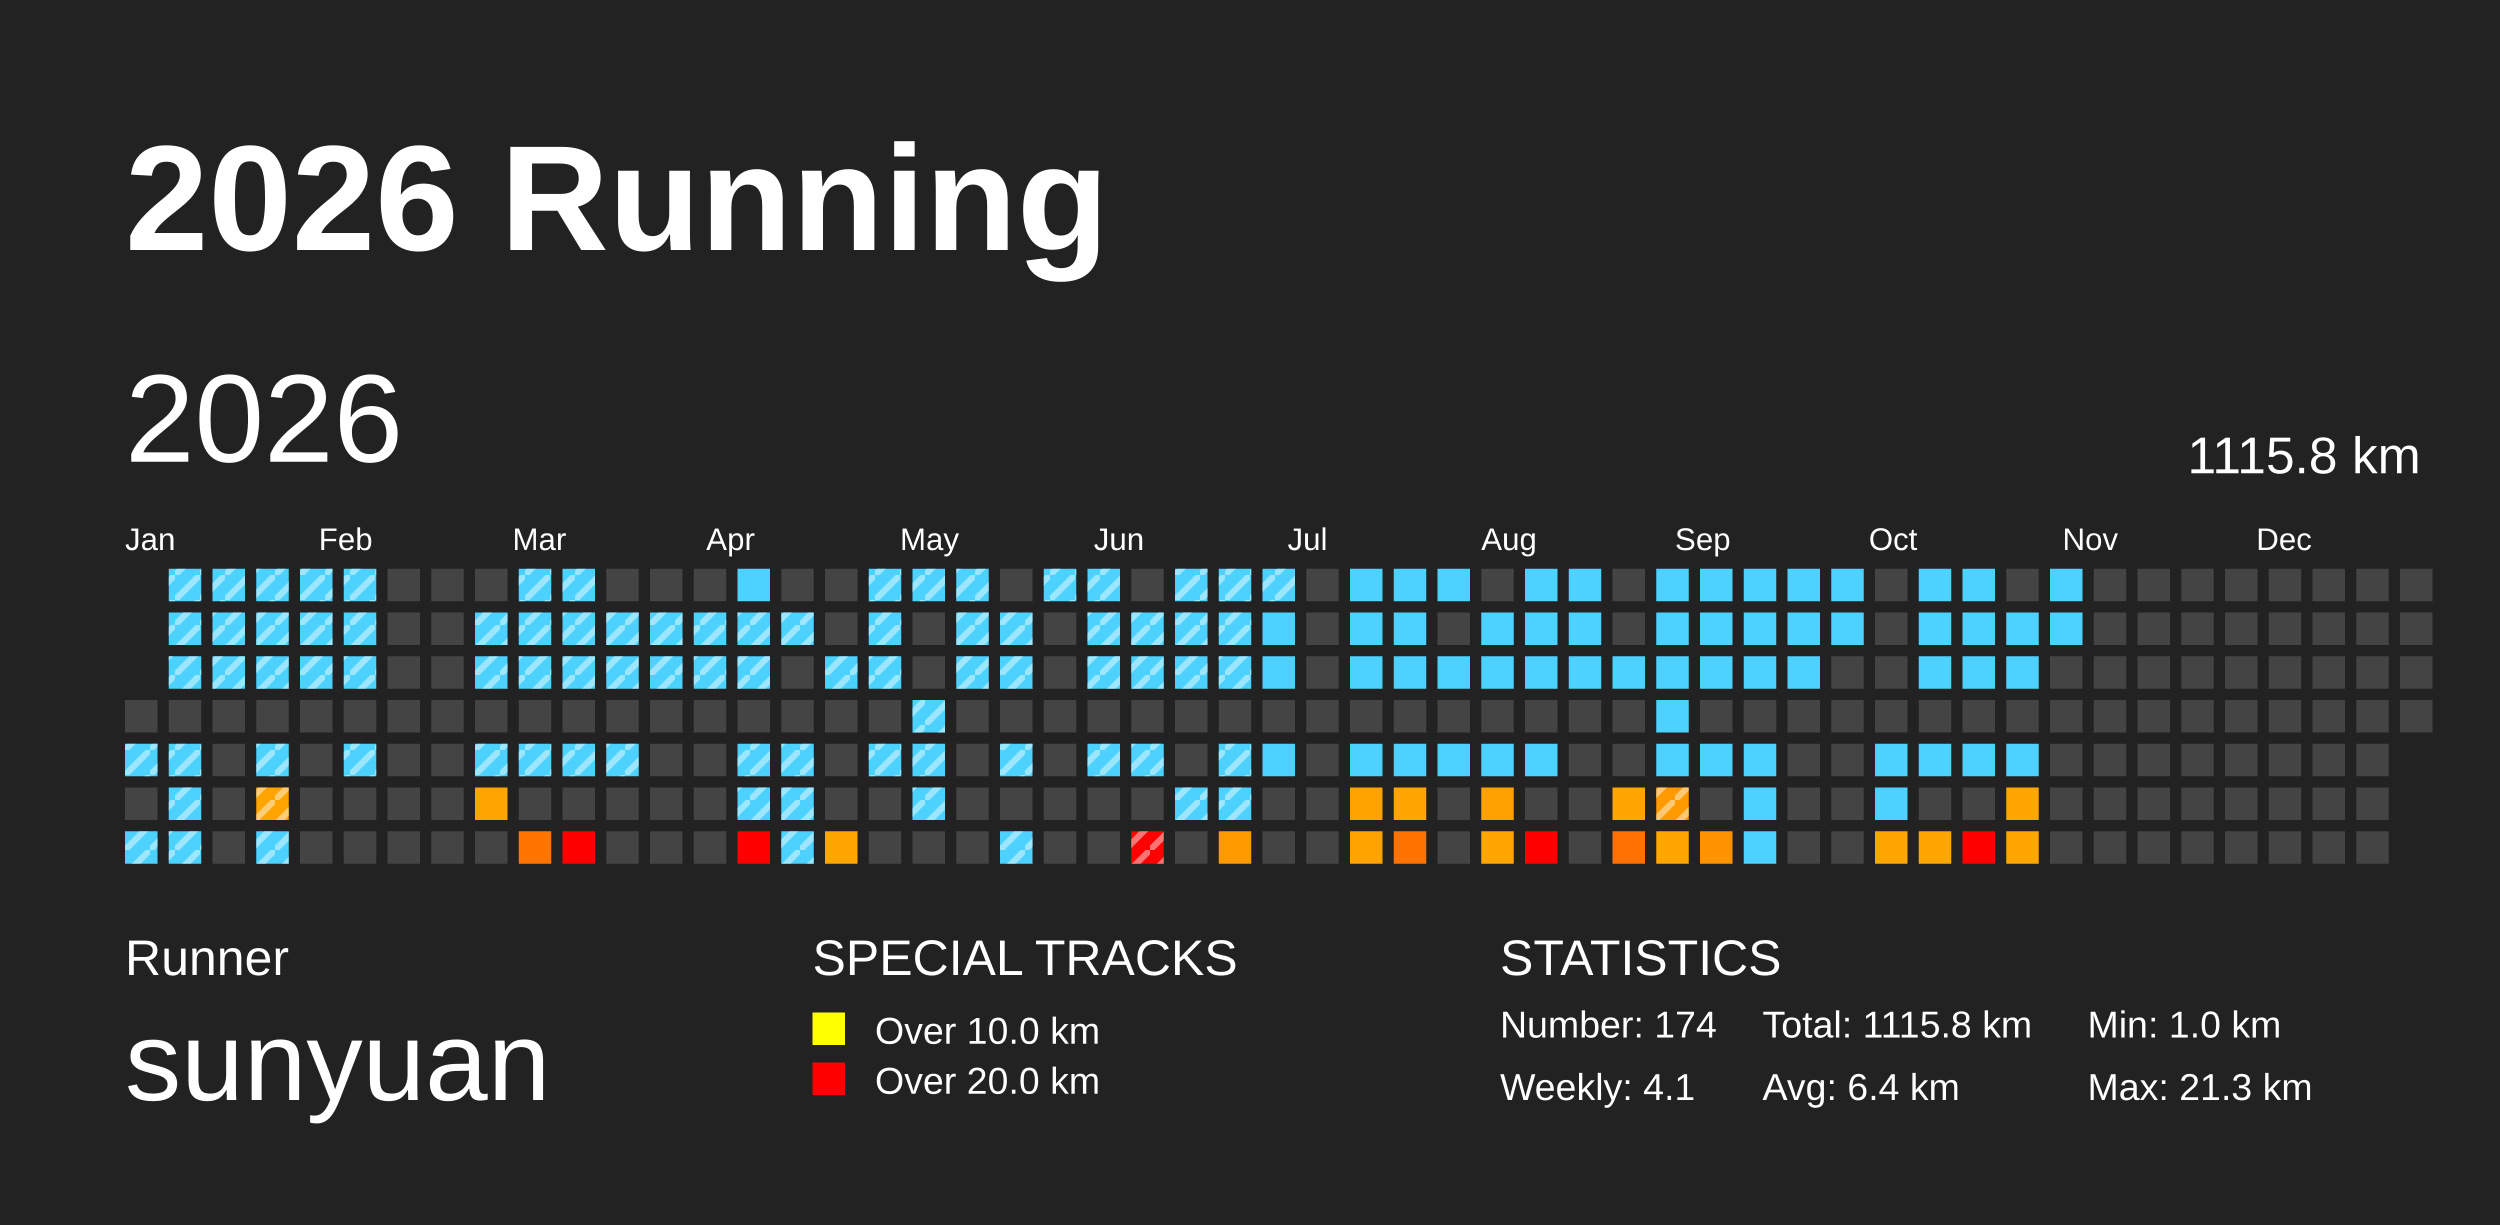
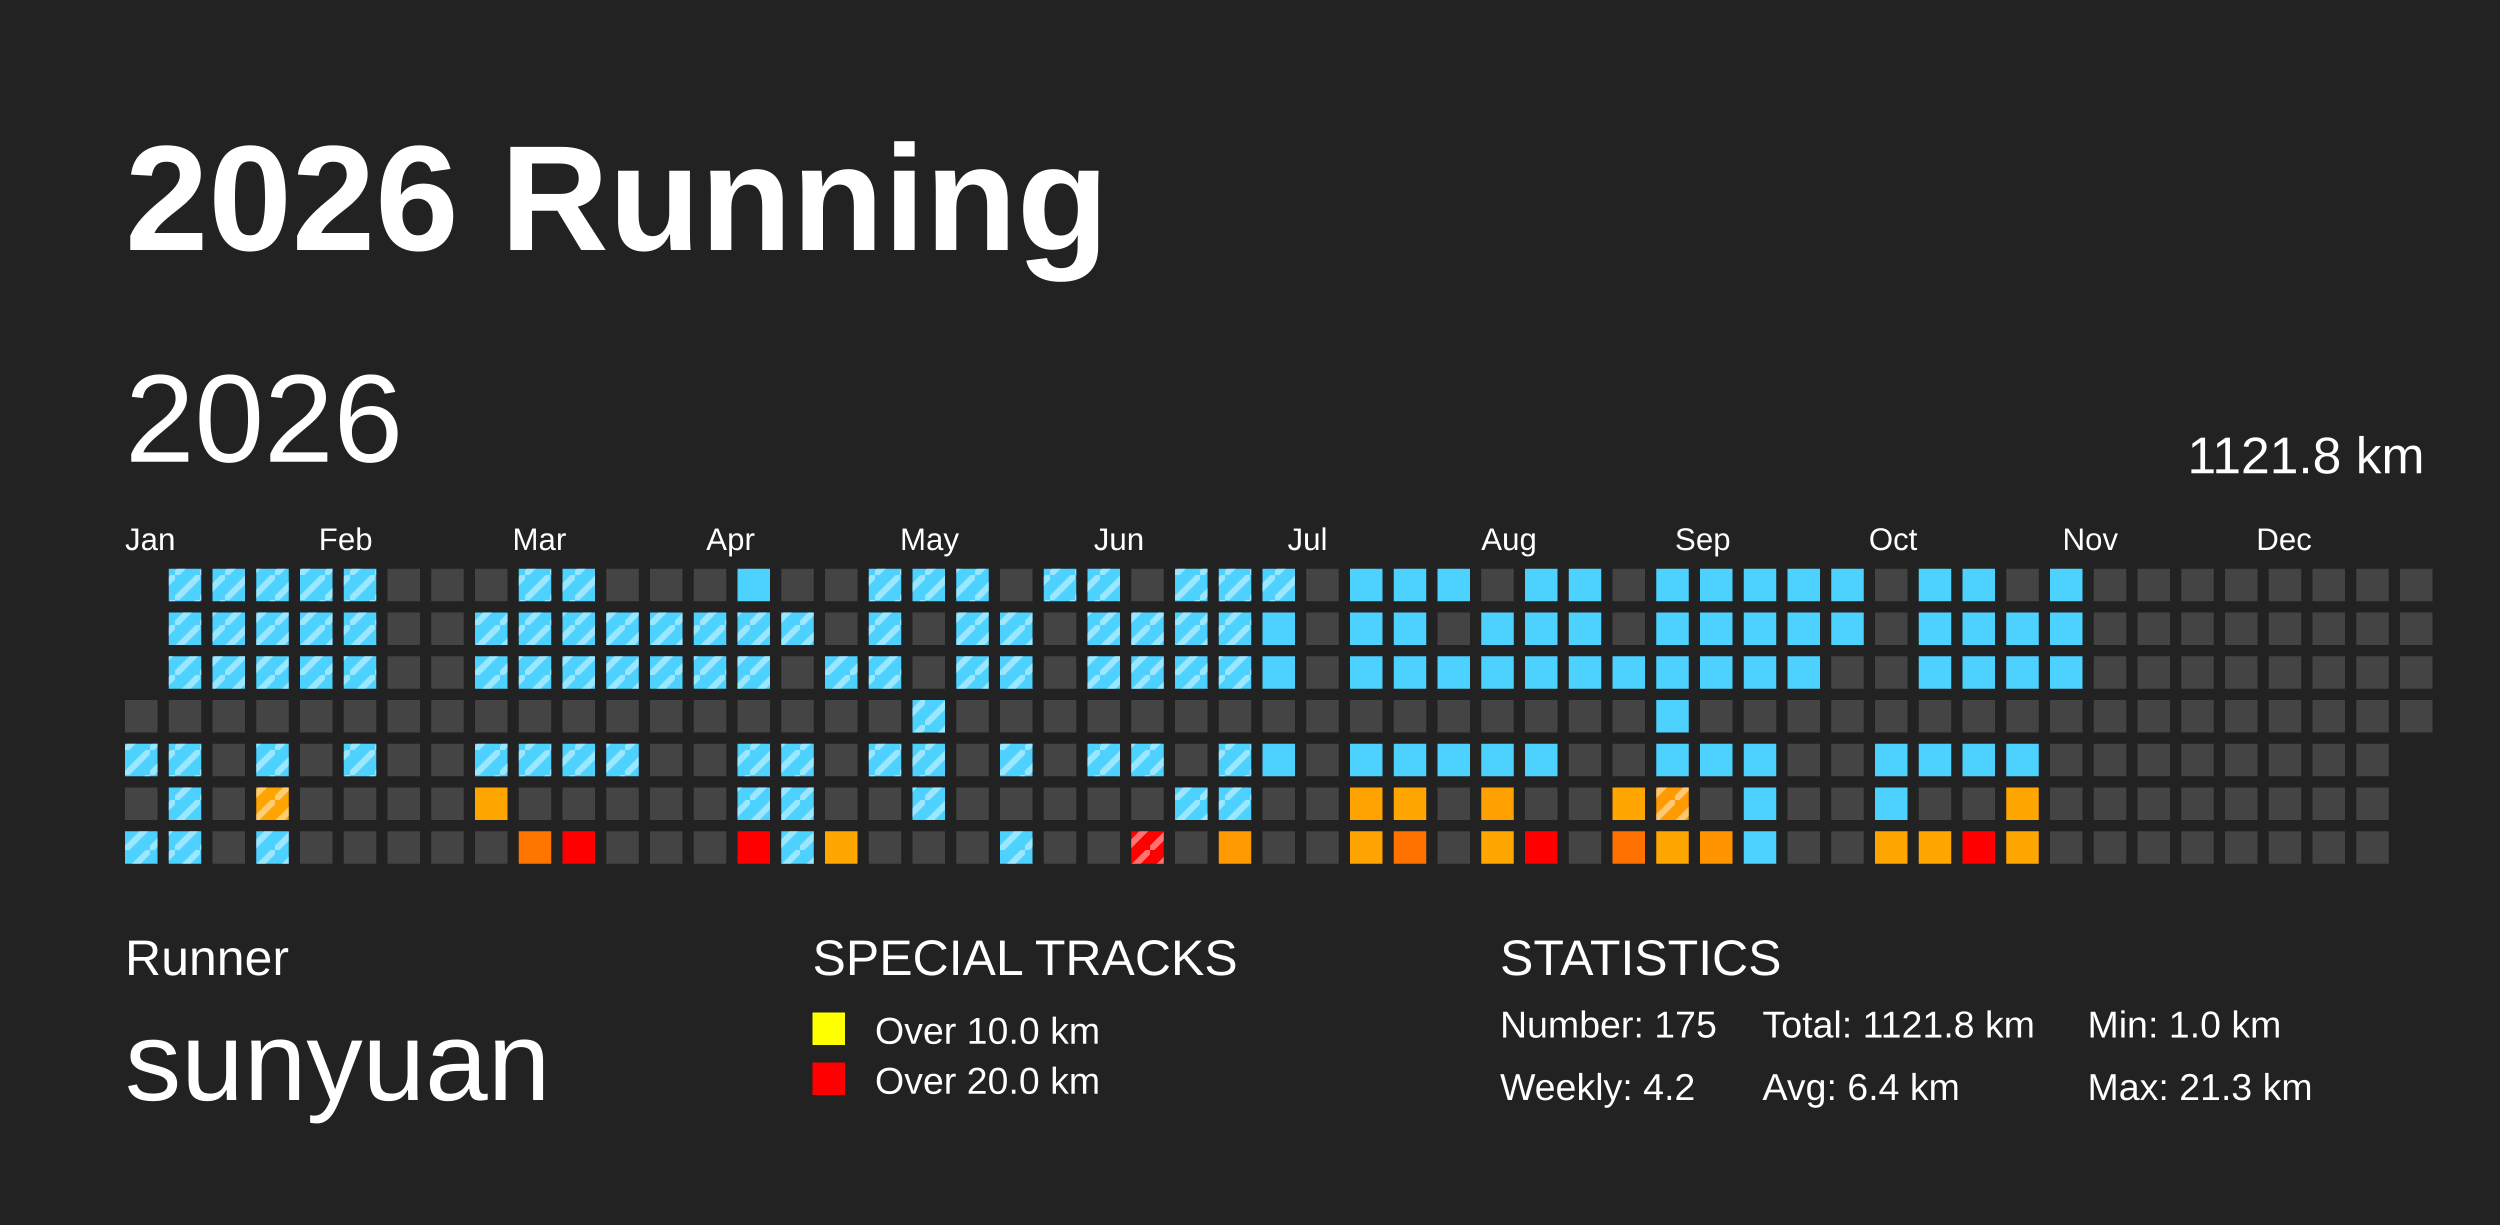
<svg xmlns="http://www.w3.org/2000/svg" baseProfile="full" height="98mm" version="1.1" viewBox="0,0,200,98" width="200mm">
  <defs>
    <pattern height="2" id="indoor-stripe" patternUnits="userSpaceOnUse" width="2">
      <line stroke="white" stroke-opacity="0.45" stroke-width="0.5" x1="0" x2="2" y1="2" y2="0" />
    </pattern>
  </defs>
  <rect fill="#222222" height="98" width="200" x="0" y="0" />
  <text fill="#FFFFFF" style="font-size:12px; font-family:Arial; font-weight:bold;" x="10" y="20">2026 Running</text>
  <text fill="#FFFFFF" style="font-size:4px; font-family:Arial" x="10" y="78">Runner</text>
  <text fill="#FFFFFF" style="font-size:9px; font-family:Arial" x="10" y="88">sunyuan</text>
  <text fill="#FFFFFF" style="font-size:4px; font-family:Arial" x="65" y="78">SPECIAL TRACKS</text>
  <rect fill="yellow" height="2.6" width="2.6" x="65" y="81" />
  <text fill="#FFFFFF" style="font-size:3px; font-family:Arial" x="70" y="83.5">Over 10.0 km</text>
  <rect fill="red" height="2.6" width="2.6" x="65" y="85" />
  <text fill="#FFFFFF" style="font-size:3px; font-family:Arial" x="70" y="87.5">Over 20.0 km</text>
  <text fill="#FFFFFF" style="font-size:4px; font-family:Arial" x="120" y="78">STATISTICS</text>
-   <text fill="#FFFFFF" style="font-size:3px; font-family:Arial" x="120" y="83">Number: 174</text>
-   <text fill="#FFFFFF" style="font-size:3px; font-family:Arial" x="120" y="88">Weekly: 4.1</text>
-   <text fill="#FFFFFF" style="font-size:3px; font-family:Arial" x="141" y="83">Total: 1115.8 km</text>
+   <text fill="#FFFFFF" style="font-size:3px; font-family:Arial" x="120" y="83">Number: 175</text>
+   <text fill="#FFFFFF" style="font-size:3px; font-family:Arial" x="120" y="88">Weekly: 4.2</text>
+   <text fill="#FFFFFF" style="font-size:3px; font-family:Arial" x="141" y="83">Total: 1121.8 km</text>
  <text fill="#FFFFFF" style="font-size:3px; font-family:Arial" x="141" y="88">Avg: 6.4 km</text>
  <text fill="#FFFFFF" style="font-size:3px; font-family:Arial" x="167" y="83">Min: 1.0 km</text>
  <text fill="#FFFFFF" style="font-size:3px; font-family:Arial" x="167" y="88">Max: 21.3 km</text>
  <text dominant-baseline="hanging" fill="#FFFFFF" style="font-size:10.0px; font-family:Arial;" x="10" y="30">2026</text>
-   <text dominant-baseline="hanging" fill="#FFFFFF" style="font-size:4.125px; font-family:Arial;" x="175" y="35">1115.8 km</text>
+   <text dominant-baseline="hanging" fill="#FFFFFF" style="font-size:4.125px; font-family:Arial;" x="175" y="35">1121.8 km</text>
  <text fill="#FFFFFF" style="font-size:2.5px; font-family:Arial" x="10.0" y="44">Jan</text>
  <text fill="#FFFFFF" style="font-size:2.5px; font-family:Arial" x="25.5" y="44">Feb</text>
  <text fill="#FFFFFF" style="font-size:2.5px; font-family:Arial" x="41.0" y="44">Mar</text>
  <text fill="#FFFFFF" style="font-size:2.5px; font-family:Arial" x="56.5" y="44">Apr</text>
  <text fill="#FFFFFF" style="font-size:2.5px; font-family:Arial" x="72.0" y="44">May</text>
  <text fill="#FFFFFF" style="font-size:2.5px; font-family:Arial" x="87.5" y="44">Jun</text>
  <text fill="#FFFFFF" style="font-size:2.5px; font-family:Arial" x="103.0" y="44">Jul</text>
  <text fill="#FFFFFF" style="font-size:2.5px; font-family:Arial" x="118.5" y="44">Aug</text>
  <text fill="#FFFFFF" style="font-size:2.5px; font-family:Arial" x="134.0" y="44">Sep</text>
  <text fill="#FFFFFF" style="font-size:2.5px; font-family:Arial" x="149.5" y="44">Oct</text>
  <text fill="#FFFFFF" style="font-size:2.5px; font-family:Arial" x="165.0" y="44">Nov</text>
  <text fill="#FFFFFF" style="font-size:2.5px; font-family:Arial" x="180.5" y="44">Dec</text>
  <rect fill="#444444" height="2.6" width="2.6" x="10.0" y="56.0" />
  <rect fill="#4dd2ff" height="2.6" width="2.6" x="10.0" y="59.5" />
  <rect fill="url(#indoor-stripe)" height="2.6" style="pointer-events: none;" width="2.6" x="10.0" y="59.5" />
  <rect fill="#444444" height="2.6" width="2.6" x="10.0" y="63.0" />
  <rect fill="#4dd2ff" height="2.6" width="2.6" x="10.0" y="66.5" />
  <rect fill="url(#indoor-stripe)" height="2.6" style="pointer-events: none;" width="2.6" x="10.0" y="66.5" />
  <rect fill="#4dd2ff" height="2.6" width="2.6" x="13.5" y="45.5" />
  <rect fill="url(#indoor-stripe)" height="2.6" style="pointer-events: none;" width="2.6" x="13.5" y="45.5" />
  <rect fill="#4dd2ff" height="2.6" width="2.6" x="13.5" y="49.0" />
  <rect fill="url(#indoor-stripe)" height="2.6" style="pointer-events: none;" width="2.6" x="13.5" y="49.0" />
  <rect fill="#4dd2ff" height="2.6" width="2.6" x="13.5" y="52.5" />
  <rect fill="url(#indoor-stripe)" height="2.6" style="pointer-events: none;" width="2.6" x="13.5" y="52.5" />
  <rect fill="#444444" height="2.6" width="2.6" x="13.5" y="56.0" />
  <rect fill="#4dd2ff" height="2.6" width="2.6" x="13.5" y="59.5" />
  <rect fill="url(#indoor-stripe)" height="2.6" style="pointer-events: none;" width="2.6" x="13.5" y="59.5" />
  <rect fill="#4dd2ff" height="2.6" width="2.6" x="13.5" y="63.0" />
  <rect fill="url(#indoor-stripe)" height="2.6" style="pointer-events: none;" width="2.6" x="13.5" y="63.0" />
  <rect fill="#4dd2ff" height="2.6" width="2.6" x="13.5" y="66.5" />
  <rect fill="url(#indoor-stripe)" height="2.6" style="pointer-events: none;" width="2.6" x="13.5" y="66.5" />
  <rect fill="#4dd2ff" height="2.6" width="2.6" x="17.0" y="45.5" />
  <rect fill="url(#indoor-stripe)" height="2.6" style="pointer-events: none;" width="2.6" x="17.0" y="45.5" />
  <rect fill="#4dd2ff" height="2.6" width="2.6" x="17.0" y="49.0" />
  <rect fill="url(#indoor-stripe)" height="2.6" style="pointer-events: none;" width="2.6" x="17.0" y="49.0" />
  <rect fill="#4dd2ff" height="2.6" width="2.6" x="17.0" y="52.5" />
  <rect fill="url(#indoor-stripe)" height="2.6" style="pointer-events: none;" width="2.6" x="17.0" y="52.5" />
  <rect fill="#444444" height="2.6" width="2.6" x="17.0" y="56.0" />
  <rect fill="#444444" height="2.6" width="2.6" x="17.0" y="59.5" />
  <rect fill="#444444" height="2.6" width="2.6" x="17.0" y="63.0" />
  <rect fill="#444444" height="2.6" width="2.6" x="17.0" y="66.5" />
  <rect fill="#4dd2ff" height="2.6" width="2.6" x="20.5" y="45.5" />
  <rect fill="url(#indoor-stripe)" height="2.6" style="pointer-events: none;" width="2.6" x="20.5" y="45.5" />
  <rect fill="#4dd2ff" height="2.6" width="2.6" x="20.5" y="49.0" />
  <rect fill="url(#indoor-stripe)" height="2.6" style="pointer-events: none;" width="2.6" x="20.5" y="49.0" />
  <rect fill="#4dd2ff" height="2.6" width="2.6" x="20.5" y="52.5" />
  <rect fill="url(#indoor-stripe)" height="2.6" style="pointer-events: none;" width="2.6" x="20.5" y="52.5" />
  <rect fill="#444444" height="2.6" width="2.6" x="20.5" y="56.0" />
  <rect fill="#4dd2ff" height="2.6" width="2.6" x="20.5" y="59.5" />
  <rect fill="url(#indoor-stripe)" height="2.6" style="pointer-events: none;" width="2.6" x="20.5" y="59.5" />
  <rect fill="#ffa400" height="2.6" width="2.6" x="20.5" y="63.0" />
  <rect fill="url(#indoor-stripe)" height="2.6" style="pointer-events: none;" width="2.6" x="20.5" y="63.0" />
  <rect fill="#4dd2ff" height="2.6" width="2.6" x="20.5" y="66.5" />
  <rect fill="url(#indoor-stripe)" height="2.6" style="pointer-events: none;" width="2.6" x="20.5" y="66.5" />
  <rect fill="#4dd2ff" height="2.6" width="2.6" x="24.0" y="45.5" />
  <rect fill="url(#indoor-stripe)" height="2.6" style="pointer-events: none;" width="2.6" x="24.0" y="45.5" />
  <rect fill="#4dd2ff" height="2.6" width="2.6" x="24.0" y="49.0" />
  <rect fill="url(#indoor-stripe)" height="2.6" style="pointer-events: none;" width="2.6" x="24.0" y="49.0" />
  <rect fill="#4dd2ff" height="2.6" width="2.6" x="24.0" y="52.5" />
  <rect fill="url(#indoor-stripe)" height="2.6" style="pointer-events: none;" width="2.6" x="24.0" y="52.5" />
  <rect fill="#444444" height="2.6" width="2.6" x="24.0" y="56.0" />
  <rect fill="#444444" height="2.6" width="2.6" x="24.0" y="59.5" />
  <rect fill="#444444" height="2.6" width="2.6" x="24.0" y="63.0" />
  <rect fill="#444444" height="2.6" width="2.6" x="24.0" y="66.5" />
  <rect fill="#4dd2ff" height="2.6" width="2.6" x="27.5" y="45.5" />
  <rect fill="url(#indoor-stripe)" height="2.6" style="pointer-events: none;" width="2.6" x="27.5" y="45.5" />
  <rect fill="#4dd2ff" height="2.6" width="2.6" x="27.5" y="49.0" />
  <rect fill="url(#indoor-stripe)" height="2.6" style="pointer-events: none;" width="2.6" x="27.5" y="49.0" />
  <rect fill="#4dd2ff" height="2.6" width="2.6" x="27.5" y="52.5" />
  <rect fill="url(#indoor-stripe)" height="2.6" style="pointer-events: none;" width="2.6" x="27.5" y="52.5" />
  <rect fill="#444444" height="2.6" width="2.6" x="27.5" y="56.0" />
  <rect fill="#4dd2ff" height="2.6" width="2.6" x="27.5" y="59.5" />
  <rect fill="url(#indoor-stripe)" height="2.6" style="pointer-events: none;" width="2.6" x="27.5" y="59.5" />
  <rect fill="#444444" height="2.6" width="2.6" x="27.5" y="63.0" />
  <rect fill="#444444" height="2.6" width="2.6" x="27.5" y="66.5" />
  <rect fill="#444444" height="2.6" width="2.6" x="31.0" y="45.5" />
  <rect fill="#444444" height="2.6" width="2.6" x="31.0" y="49.0" />
  <rect fill="#444444" height="2.6" width="2.6" x="31.0" y="52.5" />
  <rect fill="#444444" height="2.6" width="2.6" x="31.0" y="56.0" />
  <rect fill="#444444" height="2.6" width="2.6" x="31.0" y="59.5" />
  <rect fill="#444444" height="2.6" width="2.6" x="31.0" y="63.0" />
  <rect fill="#444444" height="2.6" width="2.6" x="31.0" y="66.5" />
  <rect fill="#444444" height="2.6" width="2.6" x="34.5" y="45.5" />
  <rect fill="#444444" height="2.6" width="2.6" x="34.5" y="49.0" />
  <rect fill="#444444" height="2.6" width="2.6" x="34.5" y="52.5" />
  <rect fill="#444444" height="2.6" width="2.6" x="34.5" y="56.0" />
  <rect fill="#444444" height="2.6" width="2.6" x="34.5" y="59.5" />
  <rect fill="#444444" height="2.6" width="2.6" x="34.5" y="63.0" />
  <rect fill="#444444" height="2.6" width="2.6" x="34.5" y="66.5" />
  <rect fill="#444444" height="2.6" width="2.6" x="38.0" y="45.5" />
  <rect fill="#4dd2ff" height="2.6" width="2.6" x="38.0" y="49.0" />
  <rect fill="url(#indoor-stripe)" height="2.6" style="pointer-events: none;" width="2.6" x="38.0" y="49.0" />
  <rect fill="#4dd2ff" height="2.6" width="2.6" x="38.0" y="52.5" />
  <rect fill="url(#indoor-stripe)" height="2.6" style="pointer-events: none;" width="2.6" x="38.0" y="52.5" />
  <rect fill="#444444" height="2.6" width="2.6" x="38.0" y="56.0" />
  <rect fill="#4dd2ff" height="2.6" width="2.6" x="38.0" y="59.5" />
  <rect fill="url(#indoor-stripe)" height="2.6" style="pointer-events: none;" width="2.6" x="38.0" y="59.5" />
  <rect fill="#ffa500" height="2.6" width="2.6" x="38.0" y="63.0" />
  <rect fill="#444444" height="2.6" width="2.6" x="38.0" y="66.5" />
  <rect fill="#4dd2ff" height="2.6" width="2.6" x="41.5" y="45.5" />
  <rect fill="url(#indoor-stripe)" height="2.6" style="pointer-events: none;" width="2.6" x="41.5" y="45.5" />
  <rect fill="#4dd2ff" height="2.6" width="2.6" x="41.5" y="49.0" />
  <rect fill="url(#indoor-stripe)" height="2.6" style="pointer-events: none;" width="2.6" x="41.5" y="49.0" />
  <rect fill="#4dd2ff" height="2.6" width="2.6" x="41.5" y="52.5" />
  <rect fill="url(#indoor-stripe)" height="2.6" style="pointer-events: none;" width="2.6" x="41.5" y="52.5" />
  <rect fill="#444444" height="2.6" width="2.6" x="41.5" y="56.0" />
  <rect fill="#4dd2ff" height="2.6" width="2.6" x="41.5" y="59.5" />
  <rect fill="url(#indoor-stripe)" height="2.6" style="pointer-events: none;" width="2.6" x="41.5" y="59.5" />
  <rect fill="#444444" height="2.6" width="2.6" x="41.5" y="63.0" />
  <rect fill="#ff7500" height="2.6" width="2.6" x="41.5" y="66.5" />
  <rect fill="#4dd2ff" height="2.6" width="2.6" x="45.0" y="45.5" />
  <rect fill="url(#indoor-stripe)" height="2.6" style="pointer-events: none;" width="2.6" x="45.0" y="45.5" />
  <rect fill="#4dd2ff" height="2.6" width="2.6" x="45.0" y="49.0" />
  <rect fill="url(#indoor-stripe)" height="2.6" style="pointer-events: none;" width="2.6" x="45.0" y="49.0" />
  <rect fill="#4dd2ff" height="2.6" width="2.6" x="45.0" y="52.5" />
  <rect fill="url(#indoor-stripe)" height="2.6" style="pointer-events: none;" width="2.6" x="45.0" y="52.5" />
  <rect fill="#444444" height="2.6" width="2.6" x="45.0" y="56.0" />
  <rect fill="#4dd2ff" height="2.6" width="2.6" x="45.0" y="59.5" />
  <rect fill="url(#indoor-stripe)" height="2.6" style="pointer-events: none;" width="2.6" x="45.0" y="59.5" />
  <rect fill="#444444" height="2.6" width="2.6" x="45.0" y="63.0" />
  <rect fill="red" height="2.6" width="2.6" x="45.0" y="66.5" />
  <rect fill="#444444" height="2.6" width="2.6" x="48.5" y="45.5" />
  <rect fill="#4dd2ff" height="2.6" width="2.6" x="48.5" y="49.0" />
  <rect fill="url(#indoor-stripe)" height="2.6" style="pointer-events: none;" width="2.6" x="48.5" y="49.0" />
  <rect fill="#4dd2ff" height="2.6" width="2.6" x="48.5" y="52.5" />
  <rect fill="url(#indoor-stripe)" height="2.6" style="pointer-events: none;" width="2.6" x="48.5" y="52.5" />
  <rect fill="#444444" height="2.6" width="2.6" x="48.5" y="56.0" />
  <rect fill="#4dd2ff" height="2.6" width="2.6" x="48.5" y="59.5" />
  <rect fill="url(#indoor-stripe)" height="2.6" style="pointer-events: none;" width="2.6" x="48.5" y="59.5" />
  <rect fill="#444444" height="2.6" width="2.6" x="48.5" y="63.0" />
  <rect fill="#444444" height="2.6" width="2.6" x="48.5" y="66.5" />
  <rect fill="#444444" height="2.6" width="2.6" x="52.0" y="45.5" />
  <rect fill="#4dd2ff" height="2.6" width="2.6" x="52.0" y="49.0" />
  <rect fill="url(#indoor-stripe)" height="2.6" style="pointer-events: none;" width="2.6" x="52.0" y="49.0" />
  <rect fill="#4dd2ff" height="2.6" width="2.6" x="52.0" y="52.5" />
  <rect fill="url(#indoor-stripe)" height="2.6" style="pointer-events: none;" width="2.6" x="52.0" y="52.5" />
  <rect fill="#444444" height="2.6" width="2.6" x="52.0" y="56.0" />
  <rect fill="#444444" height="2.6" width="2.6" x="52.0" y="59.5" />
  <rect fill="#444444" height="2.6" width="2.6" x="52.0" y="63.0" />
  <rect fill="#444444" height="2.6" width="2.6" x="52.0" y="66.5" />
  <rect fill="#444444" height="2.6" width="2.6" x="55.5" y="45.5" />
  <rect fill="#4dd2ff" height="2.6" width="2.6" x="55.5" y="49.0" />
  <rect fill="url(#indoor-stripe)" height="2.6" style="pointer-events: none;" width="2.6" x="55.5" y="49.0" />
  <rect fill="#4dd2ff" height="2.6" width="2.6" x="55.5" y="52.5" />
  <rect fill="url(#indoor-stripe)" height="2.6" style="pointer-events: none;" width="2.6" x="55.5" y="52.5" />
  <rect fill="#444444" height="2.6" width="2.6" x="55.5" y="56.0" />
  <rect fill="#444444" height="2.6" width="2.6" x="55.5" y="59.5" />
  <rect fill="#444444" height="2.6" width="2.6" x="55.5" y="63.0" />
  <rect fill="#444444" height="2.6" width="2.6" x="55.5" y="66.5" />
  <rect fill="#4dd2ff" height="2.6" width="2.6" x="59.0" y="45.5" />
  <rect fill="#4dd2ff" height="2.6" width="2.6" x="59.0" y="49.0" />
  <rect fill="url(#indoor-stripe)" height="2.6" style="pointer-events: none;" width="2.6" x="59.0" y="49.0" />
  <rect fill="#4dd2ff" height="2.6" width="2.6" x="59.0" y="52.5" />
  <rect fill="url(#indoor-stripe)" height="2.6" style="pointer-events: none;" width="2.6" x="59.0" y="52.5" />
  <rect fill="#444444" height="2.6" width="2.6" x="59.0" y="56.0" />
  <rect fill="#4dd2ff" height="2.6" width="2.6" x="59.0" y="59.5" />
  <rect fill="url(#indoor-stripe)" height="2.6" style="pointer-events: none;" width="2.6" x="59.0" y="59.5" />
  <rect fill="#4dd2ff" height="2.6" width="2.6" x="59.0" y="63.0" />
  <rect fill="url(#indoor-stripe)" height="2.6" style="pointer-events: none;" width="2.6" x="59.0" y="63.0" />
  <rect fill="red" height="2.6" width="2.6" x="59.0" y="66.5" />
  <rect fill="#444444" height="2.6" width="2.6" x="62.5" y="45.5" />
  <rect fill="#4dd2ff" height="2.6" width="2.6" x="62.5" y="49.0" />
  <rect fill="url(#indoor-stripe)" height="2.6" style="pointer-events: none;" width="2.6" x="62.5" y="49.0" />
  <rect fill="#444444" height="2.6" width="2.6" x="62.5" y="52.5" />
  <rect fill="#444444" height="2.6" width="2.6" x="62.5" y="56.0" />
  <rect fill="#4dd2ff" height="2.6" width="2.6" x="62.5" y="59.5" />
  <rect fill="url(#indoor-stripe)" height="2.6" style="pointer-events: none;" width="2.6" x="62.5" y="59.5" />
  <rect fill="#4dd2ff" height="2.6" width="2.6" x="62.5" y="63.0" />
  <rect fill="url(#indoor-stripe)" height="2.6" style="pointer-events: none;" width="2.6" x="62.5" y="63.0" />
  <rect fill="#4dd2ff" height="2.6" width="2.6" x="62.5" y="66.5" />
  <rect fill="url(#indoor-stripe)" height="2.6" style="pointer-events: none;" width="2.6" x="62.5" y="66.5" />
  <rect fill="#444444" height="2.6" width="2.6" x="66.0" y="45.5" />
  <rect fill="#444444" height="2.6" width="2.6" x="66.0" y="49.0" />
  <rect fill="#4dd2ff" height="2.6" width="2.6" x="66.0" y="52.5" />
  <rect fill="url(#indoor-stripe)" height="2.6" style="pointer-events: none;" width="2.6" x="66.0" y="52.5" />
  <rect fill="#444444" height="2.6" width="2.6" x="66.0" y="56.0" />
  <rect fill="#444444" height="2.6" width="2.6" x="66.0" y="59.5" />
  <rect fill="#444444" height="2.6" width="2.6" x="66.0" y="63.0" />
  <rect fill="#ffa600" height="2.6" width="2.6" x="66.0" y="66.5" />
  <rect fill="#4dd2ff" height="2.6" width="2.6" x="69.5" y="45.5" />
  <rect fill="url(#indoor-stripe)" height="2.6" style="pointer-events: none;" width="2.6" x="69.5" y="45.5" />
  <rect fill="#4dd2ff" height="2.6" width="2.6" x="69.5" y="49.0" />
  <rect fill="url(#indoor-stripe)" height="2.6" style="pointer-events: none;" width="2.6" x="69.5" y="49.0" />
  <rect fill="#4dd2ff" height="2.6" width="2.6" x="69.5" y="52.5" />
  <rect fill="url(#indoor-stripe)" height="2.6" style="pointer-events: none;" width="2.6" x="69.5" y="52.5" />
  <rect fill="#444444" height="2.6" width="2.6" x="69.5" y="56.0" />
  <rect fill="#4dd2ff" height="2.6" width="2.6" x="69.5" y="59.5" />
  <rect fill="url(#indoor-stripe)" height="2.6" style="pointer-events: none;" width="2.6" x="69.5" y="59.5" />
  <rect fill="#444444" height="2.6" width="2.6" x="69.5" y="63.0" />
  <rect fill="#444444" height="2.6" width="2.6" x="69.5" y="66.5" />
  <rect fill="#4dd2ff" height="2.6" width="2.6" x="73.0" y="45.5" />
  <rect fill="url(#indoor-stripe)" height="2.6" style="pointer-events: none;" width="2.6" x="73.0" y="45.5" />
  <rect fill="#444444" height="2.6" width="2.6" x="73.0" y="49.0" />
  <rect fill="#444444" height="2.6" width="2.6" x="73.0" y="52.5" />
  <rect fill="#4dd2ff" height="2.6" width="2.6" x="73.0" y="56.0" />
  <rect fill="url(#indoor-stripe)" height="2.6" style="pointer-events: none;" width="2.6" x="73.0" y="56.0" />
  <rect fill="#4dd2ff" height="2.6" width="2.6" x="73.0" y="59.5" />
  <rect fill="url(#indoor-stripe)" height="2.6" style="pointer-events: none;" width="2.6" x="73.0" y="59.5" />
  <rect fill="#4dd2ff" height="2.6" width="2.6" x="73.0" y="63.0" />
  <rect fill="url(#indoor-stripe)" height="2.6" style="pointer-events: none;" width="2.6" x="73.0" y="63.0" />
  <rect fill="#444444" height="2.6" width="2.6" x="73.0" y="66.5" />
  <rect fill="#4dd2ff" height="2.6" width="2.6" x="76.5" y="45.5" />
  <rect fill="url(#indoor-stripe)" height="2.6" style="pointer-events: none;" width="2.6" x="76.5" y="45.5" />
  <rect fill="#4dd2ff" height="2.6" width="2.6" x="76.5" y="49.0" />
  <rect fill="url(#indoor-stripe)" height="2.6" style="pointer-events: none;" width="2.6" x="76.5" y="49.0" />
  <rect fill="#4dd2ff" height="2.6" width="2.6" x="76.5" y="52.5" />
  <rect fill="url(#indoor-stripe)" height="2.6" style="pointer-events: none;" width="2.6" x="76.5" y="52.5" />
  <rect fill="#444444" height="2.6" width="2.6" x="76.5" y="56.0" />
  <rect fill="#444444" height="2.6" width="2.6" x="76.5" y="59.5" />
  <rect fill="#444444" height="2.6" width="2.6" x="76.5" y="63.0" />
  <rect fill="#444444" height="2.6" width="2.6" x="76.5" y="66.5" />
  <rect fill="#444444" height="2.6" width="2.6" x="80.0" y="45.5" />
  <rect fill="#4dd2ff" height="2.6" width="2.6" x="80.0" y="49.0" />
  <rect fill="url(#indoor-stripe)" height="2.6" style="pointer-events: none;" width="2.6" x="80.0" y="49.0" />
  <rect fill="#4dd2ff" height="2.6" width="2.6" x="80.0" y="52.5" />
  <rect fill="url(#indoor-stripe)" height="2.6" style="pointer-events: none;" width="2.6" x="80.0" y="52.5" />
  <rect fill="#444444" height="2.6" width="2.6" x="80.0" y="56.0" />
  <rect fill="#4dd2ff" height="2.6" width="2.6" x="80.0" y="59.5" />
  <rect fill="url(#indoor-stripe)" height="2.6" style="pointer-events: none;" width="2.6" x="80.0" y="59.5" />
  <rect fill="#444444" height="2.6" width="2.6" x="80.0" y="63.0" />
  <rect fill="#4dd2ff" height="2.6" width="2.6" x="80.0" y="66.5" />
  <rect fill="url(#indoor-stripe)" height="2.6" style="pointer-events: none;" width="2.6" x="80.0" y="66.5" />
  <rect fill="#4dd2ff" height="2.6" width="2.6" x="83.5" y="45.5" />
  <rect fill="url(#indoor-stripe)" height="2.6" style="pointer-events: none;" width="2.6" x="83.5" y="45.5" />
  <rect fill="#444444" height="2.6" width="2.6" x="83.5" y="49.0" />
  <rect fill="#444444" height="2.6" width="2.6" x="83.5" y="52.5" />
  <rect fill="#444444" height="2.6" width="2.6" x="83.5" y="56.0" />
  <rect fill="#444444" height="2.6" width="2.6" x="83.5" y="59.5" />
  <rect fill="#444444" height="2.6" width="2.6" x="83.5" y="63.0" />
  <rect fill="#444444" height="2.6" width="2.6" x="83.5" y="66.5" />
  <rect fill="#4dd2ff" height="2.6" width="2.6" x="87.0" y="45.5" />
  <rect fill="url(#indoor-stripe)" height="2.6" style="pointer-events: none;" width="2.6" x="87.0" y="45.5" />
  <rect fill="#4dd2ff" height="2.6" width="2.6" x="87.0" y="49.0" />
  <rect fill="url(#indoor-stripe)" height="2.6" style="pointer-events: none;" width="2.6" x="87.0" y="49.0" />
  <rect fill="#4dd2ff" height="2.6" width="2.6" x="87.0" y="52.5" />
  <rect fill="url(#indoor-stripe)" height="2.6" style="pointer-events: none;" width="2.6" x="87.0" y="52.5" />
  <rect fill="#444444" height="2.6" width="2.6" x="87.0" y="56.0" />
  <rect fill="#4dd2ff" height="2.6" width="2.6" x="87.0" y="59.5" />
  <rect fill="url(#indoor-stripe)" height="2.6" style="pointer-events: none;" width="2.6" x="87.0" y="59.5" />
  <rect fill="#444444" height="2.6" width="2.6" x="87.0" y="63.0" />
  <rect fill="#444444" height="2.6" width="2.6" x="87.0" y="66.5" />
  <rect fill="#444444" height="2.6" width="2.6" x="90.5" y="45.5" />
  <rect fill="#4dd2ff" height="2.6" width="2.6" x="90.5" y="49.0" />
  <rect fill="url(#indoor-stripe)" height="2.6" style="pointer-events: none;" width="2.6" x="90.5" y="49.0" />
  <rect fill="#4dd2ff" height="2.6" width="2.6" x="90.5" y="52.5" />
  <rect fill="url(#indoor-stripe)" height="2.6" style="pointer-events: none;" width="2.6" x="90.5" y="52.5" />
  <rect fill="#444444" height="2.6" width="2.6" x="90.5" y="56.0" />
  <rect fill="#4dd2ff" height="2.6" width="2.6" x="90.5" y="59.5" />
  <rect fill="url(#indoor-stripe)" height="2.6" style="pointer-events: none;" width="2.6" x="90.5" y="59.5" />
  <rect fill="#444444" height="2.6" width="2.6" x="90.5" y="63.0" />
  <rect fill="red" height="2.6" width="2.6" x="90.5" y="66.5" />
  <rect fill="url(#indoor-stripe)" height="2.6" style="pointer-events: none;" width="2.6" x="90.5" y="66.5" />
  <rect fill="#4dd2ff" height="2.6" width="2.6" x="94.0" y="45.5" />
  <rect fill="url(#indoor-stripe)" height="2.6" style="pointer-events: none;" width="2.6" x="94.0" y="45.5" />
  <rect fill="#4dd2ff" height="2.6" width="2.6" x="94.0" y="49.0" />
  <rect fill="url(#indoor-stripe)" height="2.6" style="pointer-events: none;" width="2.6" x="94.0" y="49.0" />
  <rect fill="#4dd2ff" height="2.6" width="2.6" x="94.0" y="52.5" />
  <rect fill="url(#indoor-stripe)" height="2.6" style="pointer-events: none;" width="2.6" x="94.0" y="52.5" />
  <rect fill="#444444" height="2.6" width="2.6" x="94.0" y="56.0" />
  <rect fill="#444444" height="2.6" width="2.6" x="94.0" y="59.5" />
  <rect fill="#4dd2ff" height="2.6" width="2.6" x="94.0" y="63.0" />
  <rect fill="url(#indoor-stripe)" height="2.6" style="pointer-events: none;" width="2.6" x="94.0" y="63.0" />
  <rect fill="#444444" height="2.6" width="2.6" x="94.0" y="66.5" />
  <rect fill="#4dd2ff" height="2.6" width="2.6" x="97.5" y="45.5" />
  <rect fill="url(#indoor-stripe)" height="2.6" style="pointer-events: none;" width="2.6" x="97.5" y="45.5" />
  <rect fill="#4dd2ff" height="2.6" width="2.6" x="97.5" y="49.0" />
  <rect fill="url(#indoor-stripe)" height="2.6" style="pointer-events: none;" width="2.6" x="97.5" y="49.0" />
  <rect fill="#4dd2ff" height="2.6" width="2.6" x="97.5" y="52.5" />
  <rect fill="url(#indoor-stripe)" height="2.6" style="pointer-events: none;" width="2.6" x="97.5" y="52.5" />
  <rect fill="#444444" height="2.6" width="2.6" x="97.5" y="56.0" />
  <rect fill="#4dd2ff" height="2.6" width="2.6" x="97.5" y="59.5" />
  <rect fill="url(#indoor-stripe)" height="2.6" style="pointer-events: none;" width="2.6" x="97.5" y="59.5" />
  <rect fill="#4dd2ff" height="2.6" width="2.6" x="97.5" y="63.0" />
  <rect fill="url(#indoor-stripe)" height="2.6" style="pointer-events: none;" width="2.6" x="97.5" y="63.0" />
  <rect fill="#ff9900" height="2.6" width="2.6" x="97.5" y="66.5" />
  <rect fill="#4dd2ff" height="2.6" width="2.6" x="101.0" y="45.5" />
  <rect fill="url(#indoor-stripe)" height="2.6" style="pointer-events: none;" width="2.6" x="101.0" y="45.5" />
  <rect fill="#4dd2ff" height="2.6" width="2.6" x="101.0" y="49.0" />
  <rect fill="#4dd2ff" height="2.6" width="2.6" x="101.0" y="52.5" />
  <rect fill="#444444" height="2.6" width="2.6" x="101.0" y="56.0" />
  <rect fill="#4dd2ff" height="2.6" width="2.6" x="101.0" y="59.5" />
  <rect fill="#444444" height="2.6" width="2.6" x="101.0" y="63.0" />
  <rect fill="#444444" height="2.6" width="2.6" x="101.0" y="66.5" />
  <rect fill="#444444" height="2.6" width="2.6" x="104.5" y="45.5" />
  <rect fill="#444444" height="2.6" width="2.6" x="104.5" y="49.0" />
  <rect fill="#444444" height="2.6" width="2.6" x="104.5" y="52.5" />
  <rect fill="#444444" height="2.6" width="2.6" x="104.5" y="56.0" />
  <rect fill="#444444" height="2.6" width="2.6" x="104.5" y="59.5" />
  <rect fill="#444444" height="2.6" width="2.6" x="104.5" y="63.0" />
  <rect fill="#444444" height="2.6" width="2.6" x="104.5" y="66.5" />
  <rect fill="#4dd2ff" height="2.6" width="2.6" x="108.0" y="45.5" />
  <rect fill="#4dd2ff" height="2.6" width="2.6" x="108.0" y="49.0" />
  <rect fill="#4dd2ff" height="2.6" width="2.6" x="108.0" y="52.5" />
  <rect fill="#444444" height="2.6" width="2.6" x="108.0" y="56.0" />
  <rect fill="#4dd2ff" height="2.6" width="2.6" x="108.0" y="59.5" />
  <rect fill="#ffa300" height="2.6" width="2.6" x="108.0" y="63.0" />
  <rect fill="#ffa300" height="2.6" width="2.6" x="108.0" y="66.5" />
  <rect fill="#4dd2ff" height="2.6" width="2.6" x="111.5" y="45.5" />
  <rect fill="#4dd2ff" height="2.6" width="2.6" x="111.5" y="49.0" />
  <rect fill="#4dd2ff" height="2.6" width="2.6" x="111.5" y="52.5" />
  <rect fill="#444444" height="2.6" width="2.6" x="111.5" y="56.0" />
  <rect fill="#4dd2ff" height="2.6" width="2.6" x="111.5" y="59.5" />
  <rect fill="#ffa600" height="2.6" width="2.6" x="111.5" y="63.0" />
  <rect fill="#ff7200" height="2.6" width="2.6" x="111.5" y="66.5" />
  <rect fill="#4dd2ff" height="2.6" width="2.6" x="115.0" y="45.5" />
  <rect fill="#444444" height="2.6" width="2.6" x="115.0" y="49.0" />
  <rect fill="#4dd2ff" height="2.6" width="2.6" x="115.0" y="52.5" />
  <rect fill="#444444" height="2.6" width="2.6" x="115.0" y="56.0" />
  <rect fill="#4dd2ff" height="2.6" width="2.6" x="115.0" y="59.5" />
  <rect fill="#444444" height="2.6" width="2.6" x="115.0" y="63.0" />
  <rect fill="#444444" height="2.6" width="2.6" x="115.0" y="66.5" />
  <rect fill="#444444" height="2.6" width="2.6" x="118.5" y="45.5" />
  <rect fill="#4dd2ff" height="2.6" width="2.6" x="118.5" y="49.0" />
  <rect fill="#4dd2ff" height="2.6" width="2.6" x="118.5" y="52.5" />
  <rect fill="#444444" height="2.6" width="2.6" x="118.5" y="56.0" />
  <rect fill="#4dd2ff" height="2.6" width="2.6" x="118.5" y="59.5" />
  <rect fill="#ffa100" height="2.6" width="2.6" x="118.5" y="63.0" />
  <rect fill="#ffa600" height="2.6" width="2.6" x="118.5" y="66.5" />
  <rect fill="#4dd2ff" height="2.6" width="2.6" x="122.0" y="45.5" />
  <rect fill="#4dd2ff" height="2.6" width="2.6" x="122.0" y="49.0" />
  <rect fill="#4dd2ff" height="2.6" width="2.6" x="122.0" y="52.5" />
  <rect fill="#444444" height="2.6" width="2.6" x="122.0" y="56.0" />
  <rect fill="#4dd2ff" height="2.6" width="2.6" x="122.0" y="59.5" />
  <rect fill="#444444" height="2.6" width="2.6" x="122.0" y="63.0" />
  <rect fill="red" height="2.6" width="2.6" x="122.0" y="66.5" />
  <rect fill="#4dd2ff" height="2.6" width="2.6" x="125.5" y="45.5" />
  <rect fill="#4dd2ff" height="2.6" width="2.6" x="125.5" y="49.0" />
  <rect fill="#4dd2ff" height="2.6" width="2.6" x="125.5" y="52.5" />
  <rect fill="#444444" height="2.6" width="2.6" x="125.5" y="56.0" />
  <rect fill="#444444" height="2.6" width="2.6" x="125.5" y="59.5" />
  <rect fill="#444444" height="2.6" width="2.6" x="125.5" y="63.0" />
  <rect fill="#444444" height="2.6" width="2.6" x="125.5" y="66.5" />
  <rect fill="#444444" height="2.6" width="2.6" x="129.0" y="45.5" />
  <rect fill="#444444" height="2.6" width="2.6" x="129.0" y="49.0" />
  <rect fill="#4dd2ff" height="2.6" width="2.6" x="129.0" y="52.5" />
  <rect fill="#444444" height="2.6" width="2.6" x="129.0" y="56.0" />
  <rect fill="#444444" height="2.6" width="2.6" x="129.0" y="59.5" />
  <rect fill="#ffa600" height="2.6" width="2.6" x="129.0" y="63.0" />
  <rect fill="#ff7100" height="2.6" width="2.6" x="129.0" y="66.5" />
  <rect fill="#4dd2ff" height="2.6" width="2.6" x="132.5" y="45.5" />
  <rect fill="#4dd2ff" height="2.6" width="2.6" x="132.5" y="49.0" />
  <rect fill="#4dd2ff" height="2.6" width="2.6" x="132.5" y="52.5" />
  <rect fill="#4dd2ff" height="2.6" width="2.6" x="132.5" y="56.0" />
  <rect fill="#4dd2ff" height="2.6" width="2.6" x="132.5" y="59.5" />
  <rect fill="#ff9b00" height="2.6" width="2.6" x="132.5" y="63.0" />
  <rect fill="url(#indoor-stripe)" height="2.6" style="pointer-events: none;" width="2.6" x="132.5" y="63.0" />
  <rect fill="#ffa600" height="2.6" width="2.6" x="132.5" y="66.5" />
  <rect fill="#4dd2ff" height="2.6" width="2.6" x="136.0" y="45.5" />
  <rect fill="#4dd2ff" height="2.6" width="2.6" x="136.0" y="49.0" />
  <rect fill="#4dd2ff" height="2.6" width="2.6" x="136.0" y="52.5" />
  <rect fill="#444444" height="2.6" width="2.6" x="136.0" y="56.0" />
  <rect fill="#4dd2ff" height="2.6" width="2.6" x="136.0" y="59.5" />
  <rect fill="#444444" height="2.6" width="2.6" x="136.0" y="63.0" />
  <rect fill="#ff9400" height="2.6" width="2.6" x="136.0" y="66.5" />
  <rect fill="#4dd2ff" height="2.6" width="2.6" x="139.5" y="45.5" />
  <rect fill="#4dd2ff" height="2.6" width="2.6" x="139.5" y="49.0" />
  <rect fill="#4dd2ff" height="2.6" width="2.6" x="139.5" y="52.5" />
  <rect fill="#444444" height="2.6" width="2.6" x="139.5" y="56.0" />
  <rect fill="#4dd2ff" height="2.6" width="2.6" x="139.5" y="59.5" />
  <rect fill="#4dd2ff" height="2.6" width="2.6" x="139.5" y="63.0" />
  <rect fill="#4dd2ff" height="2.6" width="2.6" x="139.5" y="66.5" />
  <rect fill="#4dd2ff" height="2.6" width="2.6" x="143.0" y="45.5" />
  <rect fill="#4dd2ff" height="2.6" width="2.6" x="143.0" y="49.0" />
  <rect fill="#4dd2ff" height="2.6" width="2.6" x="143.0" y="52.5" />
  <rect fill="#444444" height="2.6" width="2.6" x="143.0" y="56.0" />
  <rect fill="#444444" height="2.6" width="2.6" x="143.0" y="59.5" />
  <rect fill="#444444" height="2.6" width="2.6" x="143.0" y="63.0" />
  <rect fill="#444444" height="2.6" width="2.6" x="143.0" y="66.5" />
  <rect fill="#4dd2ff" height="2.6" width="2.6" x="146.5" y="45.5" />
  <rect fill="#4dd2ff" height="2.6" width="2.6" x="146.5" y="49.0" />
  <rect fill="#444444" height="2.6" width="2.6" x="146.5" y="52.5" />
  <rect fill="#444444" height="2.6" width="2.6" x="146.5" y="56.0" />
  <rect fill="#444444" height="2.6" width="2.6" x="146.5" y="59.5" />
  <rect fill="#444444" height="2.6" width="2.6" x="146.5" y="63.0" />
  <rect fill="#444444" height="2.6" width="2.6" x="146.5" y="66.5" />
  <rect fill="#444444" height="2.6" width="2.6" x="150.0" y="45.5" />
  <rect fill="#444444" height="2.6" width="2.6" x="150.0" y="49.0" />
  <rect fill="#444444" height="2.6" width="2.6" x="150.0" y="52.5" />
  <rect fill="#444444" height="2.6" width="2.6" x="150.0" y="56.0" />
  <rect fill="#4dd2ff" height="2.6" width="2.6" x="150.0" y="59.5" />
  <rect fill="#4dd2ff" height="2.6" width="2.6" x="150.0" y="63.0" />
  <rect fill="#ffa600" height="2.6" width="2.6" x="150.0" y="66.5" />
  <rect fill="#4dd2ff" height="2.6" width="2.6" x="153.5" y="45.5" />
  <rect fill="#4dd2ff" height="2.6" width="2.6" x="153.5" y="49.0" />
  <rect fill="#4dd2ff" height="2.6" width="2.6" x="153.5" y="52.5" />
  <rect fill="#444444" height="2.6" width="2.6" x="153.5" y="56.0" />
  <rect fill="#4dd2ff" height="2.6" width="2.6" x="153.5" y="59.5" />
  <rect fill="#444444" height="2.6" width="2.6" x="153.5" y="63.0" />
  <rect fill="#ffa600" height="2.6" width="2.6" x="153.5" y="66.5" />
  <rect fill="#4dd2ff" height="2.6" width="2.6" x="157.0" y="45.5" />
  <rect fill="#4dd2ff" height="2.6" width="2.6" x="157.0" y="49.0" />
  <rect fill="#4dd2ff" height="2.6" width="2.6" x="157.0" y="52.5" />
  <rect fill="#444444" height="2.6" width="2.6" x="157.0" y="56.0" />
  <rect fill="#4dd2ff" height="2.6" width="2.6" x="157.0" y="59.5" />
  <rect fill="#444444" height="2.6" width="2.6" x="157.0" y="63.0" />
  <rect fill="red" height="2.6" width="2.6" x="157.0" y="66.5" />
  <rect fill="#444444" height="2.6" width="2.6" x="160.5" y="45.5" />
  <rect fill="#4dd2ff" height="2.6" width="2.6" x="160.5" y="49.0" />
  <rect fill="#4dd2ff" height="2.6" width="2.6" x="160.5" y="52.5" />
  <rect fill="#444444" height="2.6" width="2.6" x="160.5" y="56.0" />
  <rect fill="#4dd2ff" height="2.6" width="2.6" x="160.5" y="59.5" />
  <rect fill="#ffa600" height="2.6" width="2.6" x="160.5" y="63.0" />
  <rect fill="#ffa600" height="2.6" width="2.6" x="160.5" y="66.5" />
  <rect fill="#4dd2ff" height="2.6" width="2.6" x="164.0" y="45.5" />
  <rect fill="#4dd2ff" height="2.6" width="2.6" x="164.0" y="49.0" />
-   <rect fill="#444444" height="2.6" width="2.6" x="164.0" y="52.5" />
+   <rect fill="#4dd2ff" height="2.6" width="2.6" x="164.0" y="52.5" />
  <rect fill="#444444" height="2.6" width="2.6" x="164.0" y="56.0" />
  <rect fill="#444444" height="2.6" width="2.6" x="164.0" y="59.5" />
  <rect fill="#444444" height="2.6" width="2.6" x="164.0" y="63.0" />
  <rect fill="#444444" height="2.6" width="2.6" x="164.0" y="66.5" />
  <rect fill="#444444" height="2.6" width="2.6" x="167.5" y="45.5" />
  <rect fill="#444444" height="2.6" width="2.6" x="167.5" y="49.0" />
  <rect fill="#444444" height="2.6" width="2.6" x="167.5" y="52.5" />
  <rect fill="#444444" height="2.6" width="2.6" x="167.5" y="56.0" />
  <rect fill="#444444" height="2.6" width="2.6" x="167.5" y="59.5" />
  <rect fill="#444444" height="2.6" width="2.6" x="167.5" y="63.0" />
  <rect fill="#444444" height="2.6" width="2.6" x="167.5" y="66.5" />
  <rect fill="#444444" height="2.6" width="2.6" x="171.0" y="45.5" />
  <rect fill="#444444" height="2.6" width="2.6" x="171.0" y="49.0" />
  <rect fill="#444444" height="2.6" width="2.6" x="171.0" y="52.5" />
  <rect fill="#444444" height="2.6" width="2.6" x="171.0" y="56.0" />
  <rect fill="#444444" height="2.6" width="2.6" x="171.0" y="59.5" />
  <rect fill="#444444" height="2.6" width="2.6" x="171.0" y="63.0" />
  <rect fill="#444444" height="2.6" width="2.6" x="171.0" y="66.5" />
  <rect fill="#444444" height="2.6" width="2.6" x="174.5" y="45.5" />
  <rect fill="#444444" height="2.6" width="2.6" x="174.5" y="49.0" />
  <rect fill="#444444" height="2.6" width="2.6" x="174.5" y="52.5" />
  <rect fill="#444444" height="2.6" width="2.6" x="174.5" y="56.0" />
  <rect fill="#444444" height="2.6" width="2.6" x="174.5" y="59.5" />
  <rect fill="#444444" height="2.6" width="2.6" x="174.5" y="63.0" />
  <rect fill="#444444" height="2.6" width="2.6" x="174.5" y="66.5" />
  <rect fill="#444444" height="2.6" width="2.6" x="178.0" y="45.5" />
  <rect fill="#444444" height="2.6" width="2.6" x="178.0" y="49.0" />
  <rect fill="#444444" height="2.6" width="2.6" x="178.0" y="52.5" />
  <rect fill="#444444" height="2.6" width="2.6" x="178.0" y="56.0" />
  <rect fill="#444444" height="2.6" width="2.6" x="178.0" y="59.5" />
  <rect fill="#444444" height="2.6" width="2.6" x="178.0" y="63.0" />
  <rect fill="#444444" height="2.6" width="2.6" x="178.0" y="66.5" />
  <rect fill="#444444" height="2.6" width="2.6" x="181.5" y="45.5" />
  <rect fill="#444444" height="2.6" width="2.6" x="181.5" y="49.0" />
  <rect fill="#444444" height="2.6" width="2.6" x="181.5" y="52.5" />
  <rect fill="#444444" height="2.6" width="2.6" x="181.5" y="56.0" />
  <rect fill="#444444" height="2.6" width="2.6" x="181.5" y="59.5" />
  <rect fill="#444444" height="2.6" width="2.6" x="181.5" y="63.0" />
  <rect fill="#444444" height="2.6" width="2.6" x="181.5" y="66.5" />
  <rect fill="#444444" height="2.6" width="2.6" x="185.0" y="45.5" />
  <rect fill="#444444" height="2.6" width="2.6" x="185.0" y="49.0" />
  <rect fill="#444444" height="2.6" width="2.6" x="185.0" y="52.5" />
  <rect fill="#444444" height="2.6" width="2.6" x="185.0" y="56.0" />
  <rect fill="#444444" height="2.6" width="2.6" x="185.0" y="59.5" />
  <rect fill="#444444" height="2.6" width="2.6" x="185.0" y="63.0" />
  <rect fill="#444444" height="2.6" width="2.6" x="185.0" y="66.5" />
  <rect fill="#444444" height="2.6" width="2.6" x="188.5" y="45.5" />
  <rect fill="#444444" height="2.6" width="2.6" x="188.5" y="49.0" />
  <rect fill="#444444" height="2.6" width="2.6" x="188.5" y="52.5" />
  <rect fill="#444444" height="2.6" width="2.6" x="188.5" y="56.0" />
  <rect fill="#444444" height="2.6" width="2.6" x="188.5" y="59.5" />
  <rect fill="#444444" height="2.6" width="2.6" x="188.5" y="63.0" />
  <rect fill="#444444" height="2.6" width="2.6" x="188.5" y="66.5" />
  <rect fill="#444444" height="2.6" width="2.6" x="192.0" y="45.5" />
  <rect fill="#444444" height="2.6" width="2.6" x="192.0" y="49.0" />
  <rect fill="#444444" height="2.6" width="2.6" x="192.0" y="52.5" />
  <rect fill="#444444" height="2.6" width="2.6" x="192.0" y="56.0" />
</svg>
